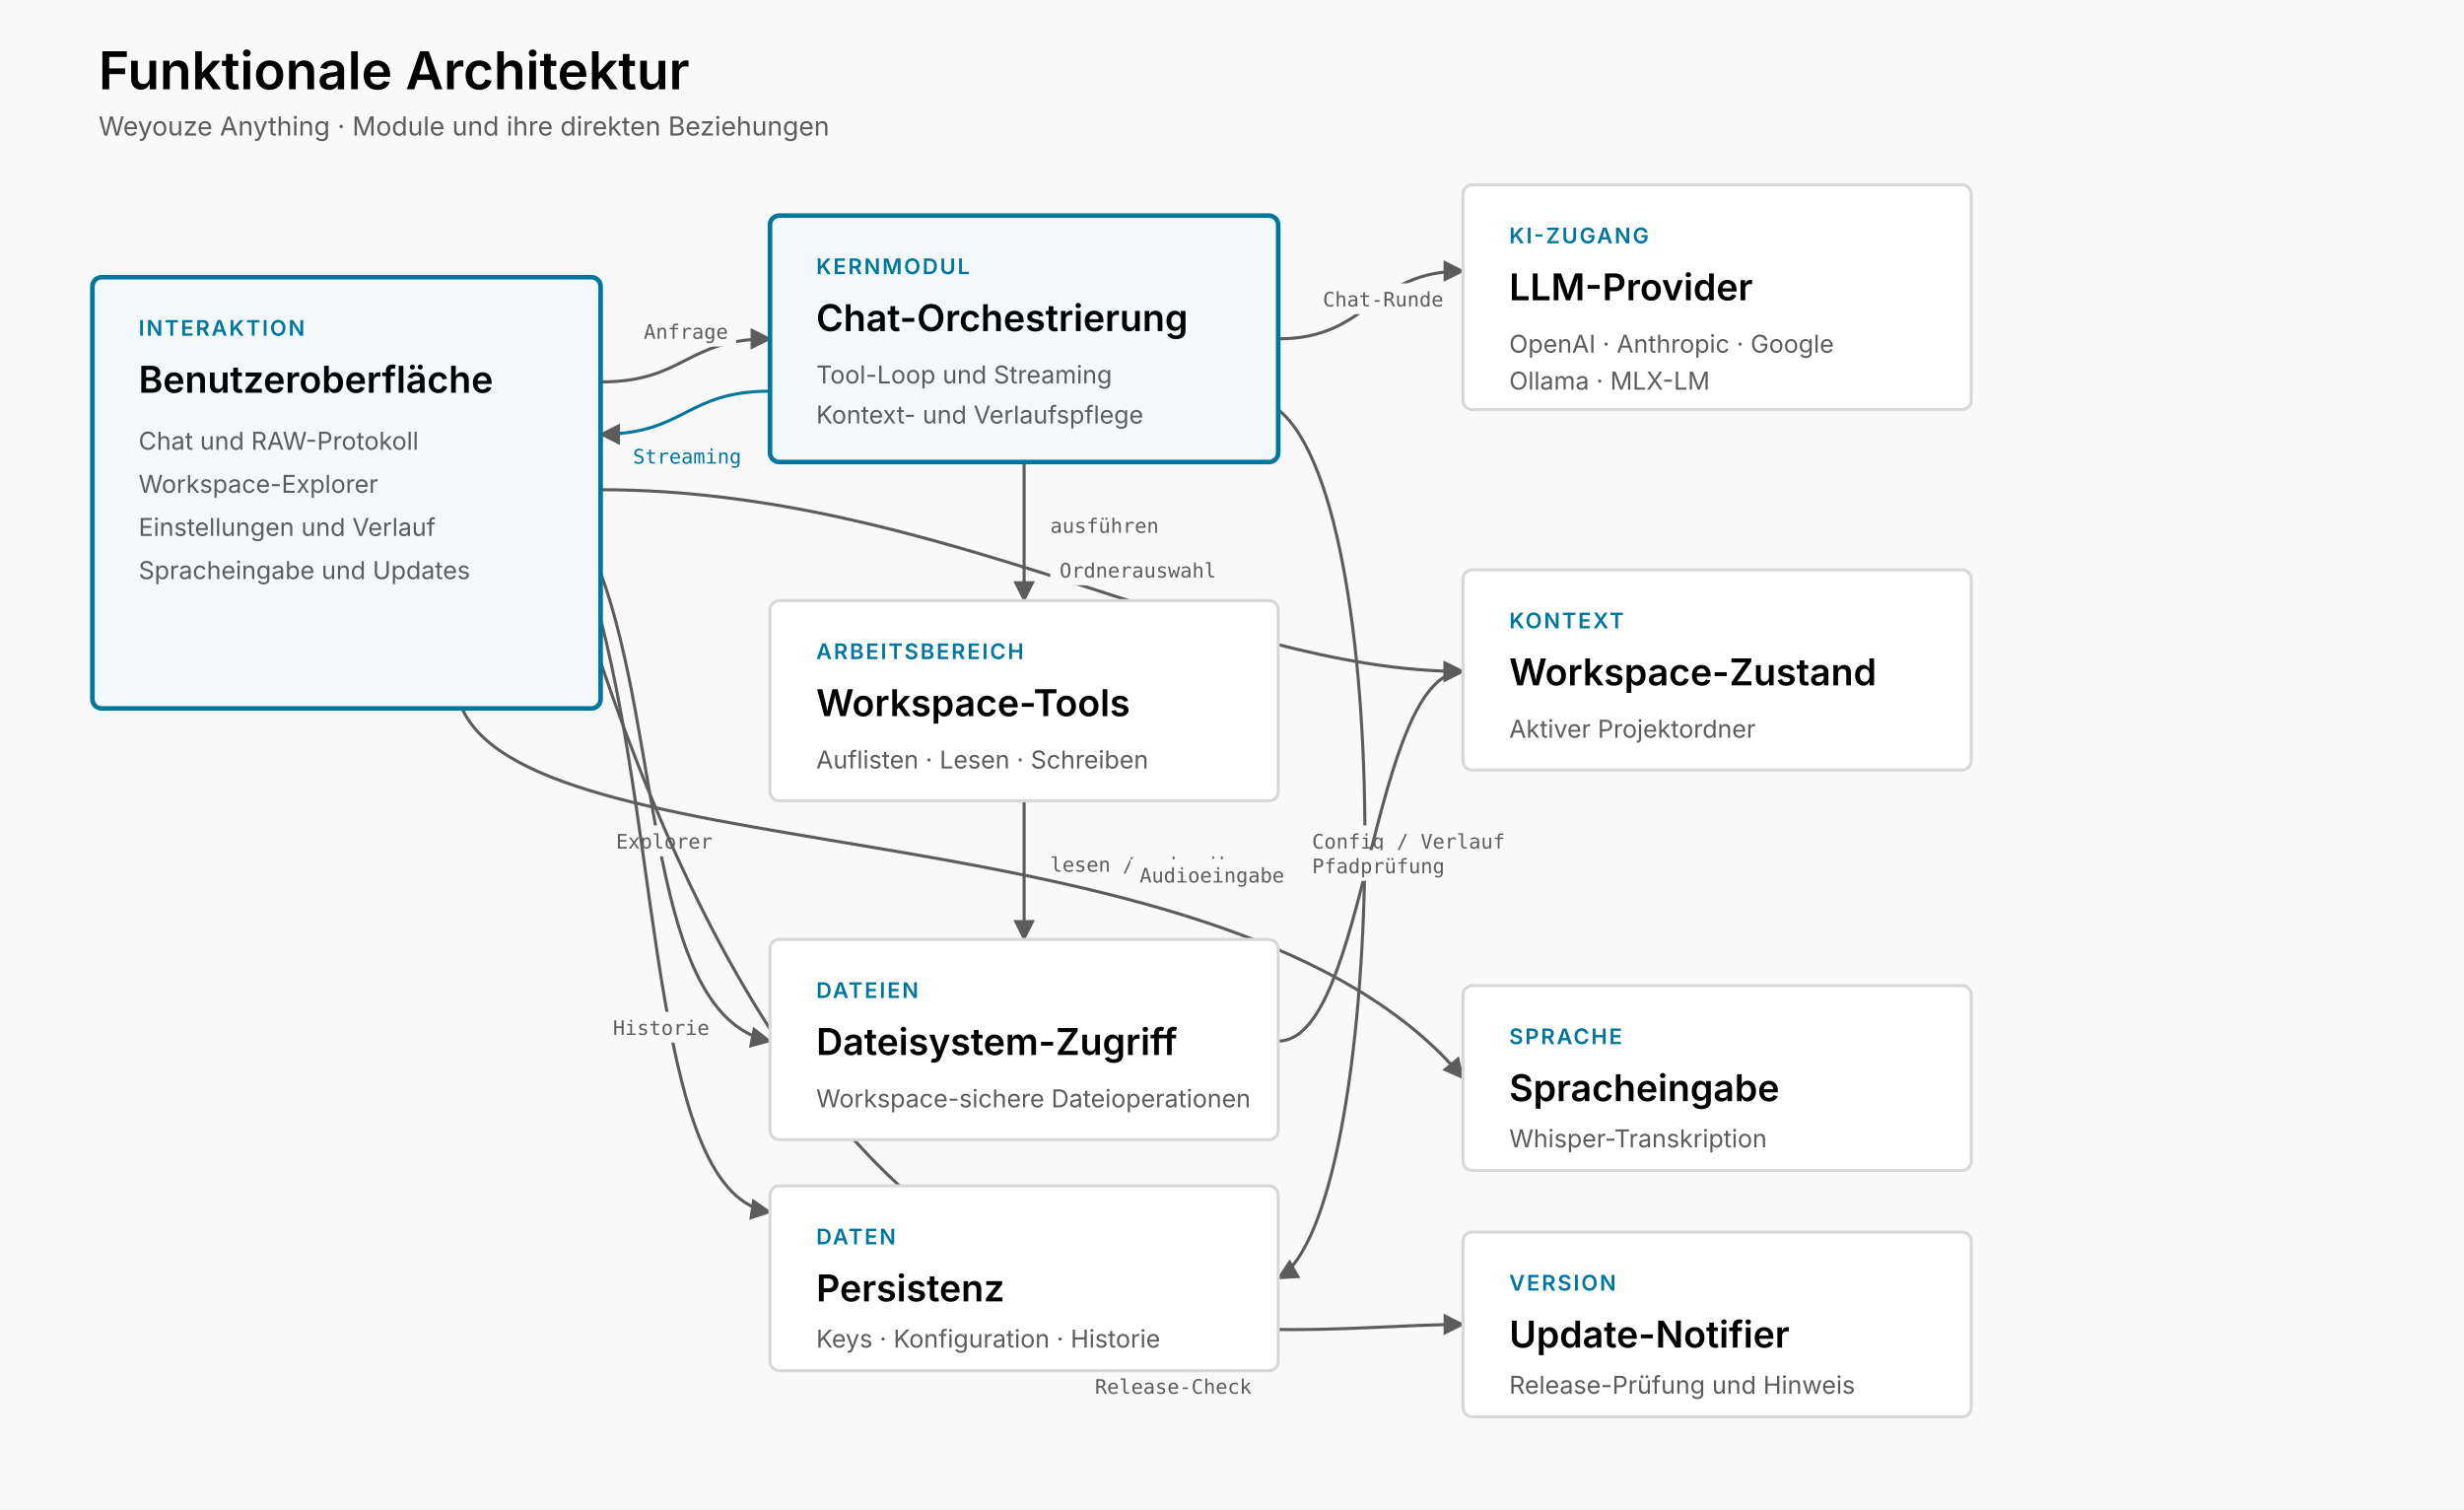
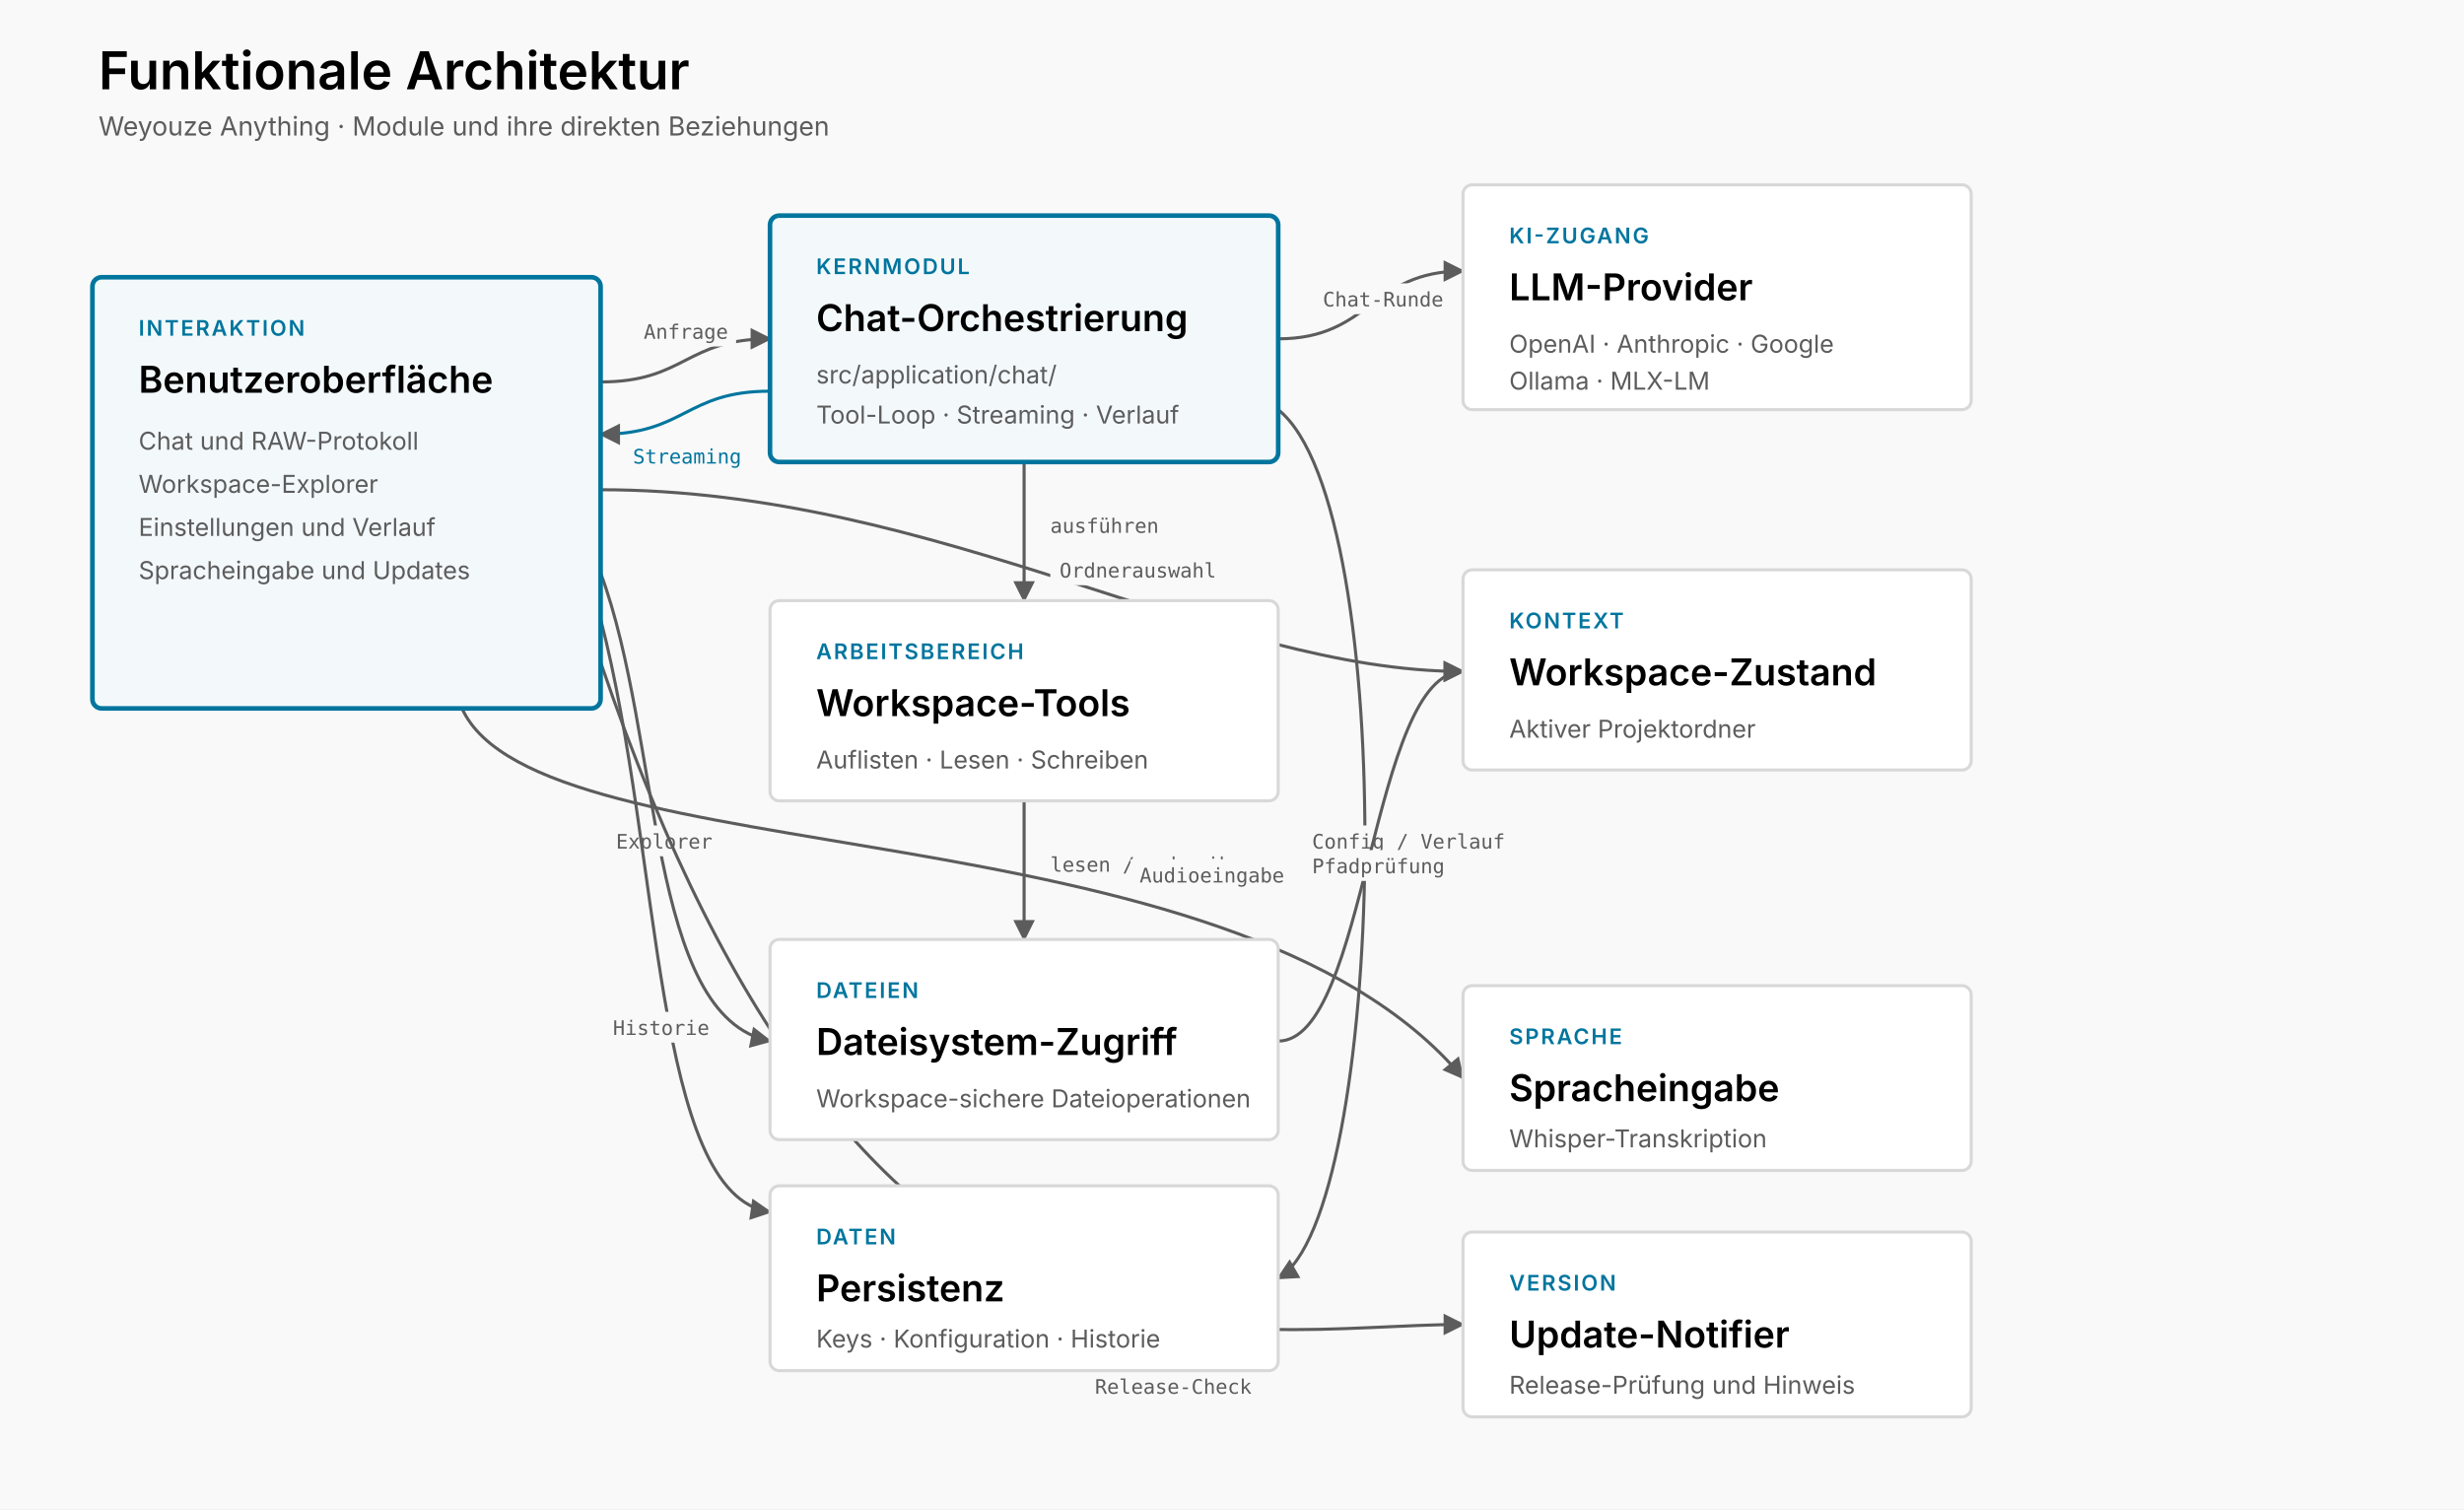
<svg xmlns="http://www.w3.org/2000/svg" width="1600" height="980" viewBox="0 0 1600 980" role="img" aria-labelledby="title description">
  <defs>
    <marker id="arrow" viewBox="0 0 10 10" refX="9" refY="5" markerWidth="7" markerHeight="7" orient="auto-start-reverse">
      <path d="M 0 0 L 10 5 L 0 10 z" fill="#5C5C5C" />
    </marker>
    <style>
      .canvas { fill: #F9F9F9; }
      .module { fill: #FFFFFF; stroke: #D8D8D8; stroke-width: 2; rx: 6; }
      .module--primary { fill: #F3F9FB; stroke: #00759E; stroke-width: 3; rx: 6; }
      .eyebrow {
        fill: #00759E;
        font-family: Inter, -apple-system, BlinkMacSystemFont, "Segoe UI", sans-serif;
        font-size: 14px;
        font-weight: 600;
        letter-spacing: 1.2px;
      }
      .heading {
        fill: #000000;
        font-family: Inter, -apple-system, BlinkMacSystemFont, "Segoe UI", sans-serif;
        font-size: 24px;
        font-weight: 600;
      }
      .description {
        fill: #5C5C5C;
        font-family: Inter, -apple-system, BlinkMacSystemFont, "Segoe UI", sans-serif;
        font-size: 16px;
        font-weight: 400;
      }
      .page-title {
        fill: #000000;
        font-family: Inter, -apple-system, BlinkMacSystemFont, "Segoe UI", sans-serif;
        font-size: 34px;
        font-weight: 600;
      }
      .page-subtitle {
        fill: #5C5C5C;
        font-family: Inter, -apple-system, BlinkMacSystemFont, "Segoe UI", sans-serif;
        font-size: 17px;
        font-weight: 400;
      }
      .flow {
        fill: none;
        stroke: #5C5C5C;
        stroke-width: 2;
        marker-end: url(#arrow);
      }
      .flow--return {
        fill: none;
        stroke: #00759E;
        stroke-width: 2;
        marker-end: url(#arrow);
      }
      .flow-label {
        fill: #5C5C5C;
        font-family: ui-monospace, "SF Mono", Menlo, Consolas, monospace;
        font-size: 13px;
        font-weight: 400;
      }
      .flow-label--accent { fill: #00759E; }
      .label-bg { fill: #F9F9F9; }
    </style>
  </defs>
  <rect class="canvas" width="1600" height="980" />
  <text class="page-title" x="64" y="58">Funktionale Architektur</text>
  <text class="page-subtitle" x="64" y="88">Weyouze Anything · Module und ihre direkten Beziehungen</text>
  <path class="flow" d="M 390 248 C 445 248, 445 220, 500 220" />
  <path class="flow--return" d="M 500 254 C 445 254, 445 282, 390 282" />
  <rect class="label-bg" x="412" y="205" width="66" height="20" />
  <text class="flow-label" x="418" y="220">Anfrage</text>
  <rect class="label-bg" x="405" y="286" width="79" height="20" />
  <text class="flow-label flow-label--accent" x="411" y="301">Streaming</text>
  <path class="flow" d="M 830 220 C 890 220, 890 176, 950 176" />
  <rect class="label-bg" x="853" y="184" width="79" height="20" />
  <text class="flow-label" x="859" y="199">Chat-Runde</text>
  <path class="flow" d="M 665 300 L 665 390" />
  <rect class="label-bg" x="676" y="331" width="73" height="20" />
  <text class="flow-label" x="682" y="346">ausführen</text>
  <path class="flow" d="M 665 520 L 665 610" />
  <rect class="label-bg" x="676" y="551" width="90" height="20" />
  <text class="flow-label" x="682" y="566">lesen / schreiben</text>
  <path class="flow" d="M 830 266 C 910 330, 900 790, 830 830" />
  <rect class="label-bg" x="846" y="536" width="122" height="20" />
  <text class="flow-label" x="852" y="551">Config / Verlauf</text>
  <path class="flow" d="M 390 372 C 430 480, 420 660, 500 676" />
  <rect class="label-bg" x="394" y="536" width="73" height="20" />
  <text class="flow-label" x="400" y="551">Explorer</text>
  <path class="flow" d="M 390 318 C 610 318, 790 436, 950 436" />
  <rect class="label-bg" x="682" y="360" width="119" height="20" />
  <text class="flow-label" x="688" y="375">Ordnerauswahl</text>
  <path class="flow" d="M 830 676 C 888 676, 890 436, 950 436" />
  <rect class="label-bg" x="846" y="552" width="79" height="20" />
  <text class="flow-label" x="852" y="567">Pfadprüfung</text>
  <path class="flow" d="M 390 402 C 430 556, 424 776, 500 787" />
  <rect class="label-bg" x="392" y="657" width="72" height="20" />
  <text class="flow-label" x="398" y="672">Historie</text>
  <path class="flow" d="M 300 460 C 350 570, 800 520, 950 700" />
  <rect class="label-bg" x="734" y="558" width="103" height="20" />
  <text class="flow-label" x="740" y="573">Audioeingabe</text>
  <path class="flow" d="M 390 430 C 560 930, 800 860, 950 860" />
  <rect class="label-bg" x="705" y="890" width="103" height="20" />
  <text class="flow-label" x="711" y="905">Release-Check</text>
  <rect class="module module--primary" x="60" y="180" width="330" height="280" />
  <text class="eyebrow" x="90" y="218">INTERAKTION</text>
  <text class="heading" x="90" y="255">Benutzeroberfläche</text>
  <text class="description" x="90" y="292">
    <tspan x="90" dy="0">Chat und RAW-Protokoll</tspan>
    <tspan x="90" dy="28">Workspace-Explorer</tspan>
    <tspan x="90" dy="28">Einstellungen und Verlauf</tspan>
    <tspan x="90" dy="28">Spracheingabe und Updates</tspan>
  </text>
  <rect class="module module--primary" x="500" y="140" width="330" height="160" />
  <text class="eyebrow" x="530" y="178">KERNMODUL</text>
  <text class="heading" x="530" y="215">Chat-Orchestrierung</text>
  <text class="description" x="530" y="249">
-     <tspan x="530" dy="0">Tool-Loop und Streaming</tspan>
-     <tspan x="530" dy="26">Kontext- und Verlaufspflege</tspan>
+     <tspan x="530" dy="0">src/application/chat/</tspan>
+     <tspan x="530" dy="26">Tool-Loop · Streaming · Verlauf</tspan>
  </text>
  <rect class="module" x="950" y="120" width="330" height="146" />
  <text class="eyebrow" x="980" y="158">KI-ZUGANG</text>
  <text class="heading" x="980" y="195">LLM-Provider</text>
  <text class="description" x="980" y="229">OpenAI · Anthropic · Google</text>
  <text class="description" x="980" y="253">Ollama · MLX-LM</text>
  <rect class="module" x="500" y="390" width="330" height="130" />
  <text class="eyebrow" x="530" y="428">ARBEITSBEREICH</text>
  <text class="heading" x="530" y="465">Workspace-Tools</text>
  <text class="description" x="530" y="499">Auflisten · Lesen · Schreiben</text>
  <rect class="module" x="500" y="610" width="330" height="130" />
  <text class="eyebrow" x="530" y="648">DATEIEN</text>
  <text class="heading" x="530" y="685">Dateisystem-Zugriff</text>
  <text class="description" x="530" y="719">Workspace-sichere Dateioperationen</text>
  <rect class="module" x="950" y="370" width="330" height="130" />
  <text class="eyebrow" x="980" y="408">KONTEXT</text>
  <text class="heading" x="980" y="445">Workspace-Zustand</text>
  <text class="description" x="980" y="479">Aktiver Projektordner</text>
  <rect class="module" x="500" y="770" width="330" height="120" />
  <text class="eyebrow" x="530" y="808">DATEN</text>
  <text class="heading" x="530" y="845">Persistenz</text>
  <text class="description" x="530" y="875">Keys · Konfiguration · Historie</text>
  <rect class="module" x="950" y="640" width="330" height="120" />
  <text class="eyebrow" x="980" y="678">SPRACHE</text>
  <text class="heading" x="980" y="715">Spracheingabe</text>
  <text class="description" x="980" y="745">Whisper-Transkription</text>
  <rect class="module" x="950" y="800" width="330" height="120" />
  <text class="eyebrow" x="980" y="838">VERSION</text>
  <text class="heading" x="980" y="875">Update-Notifier</text>
  <text class="description" x="980" y="905">Release-Prüfung und Hinweis</text>
</svg>
